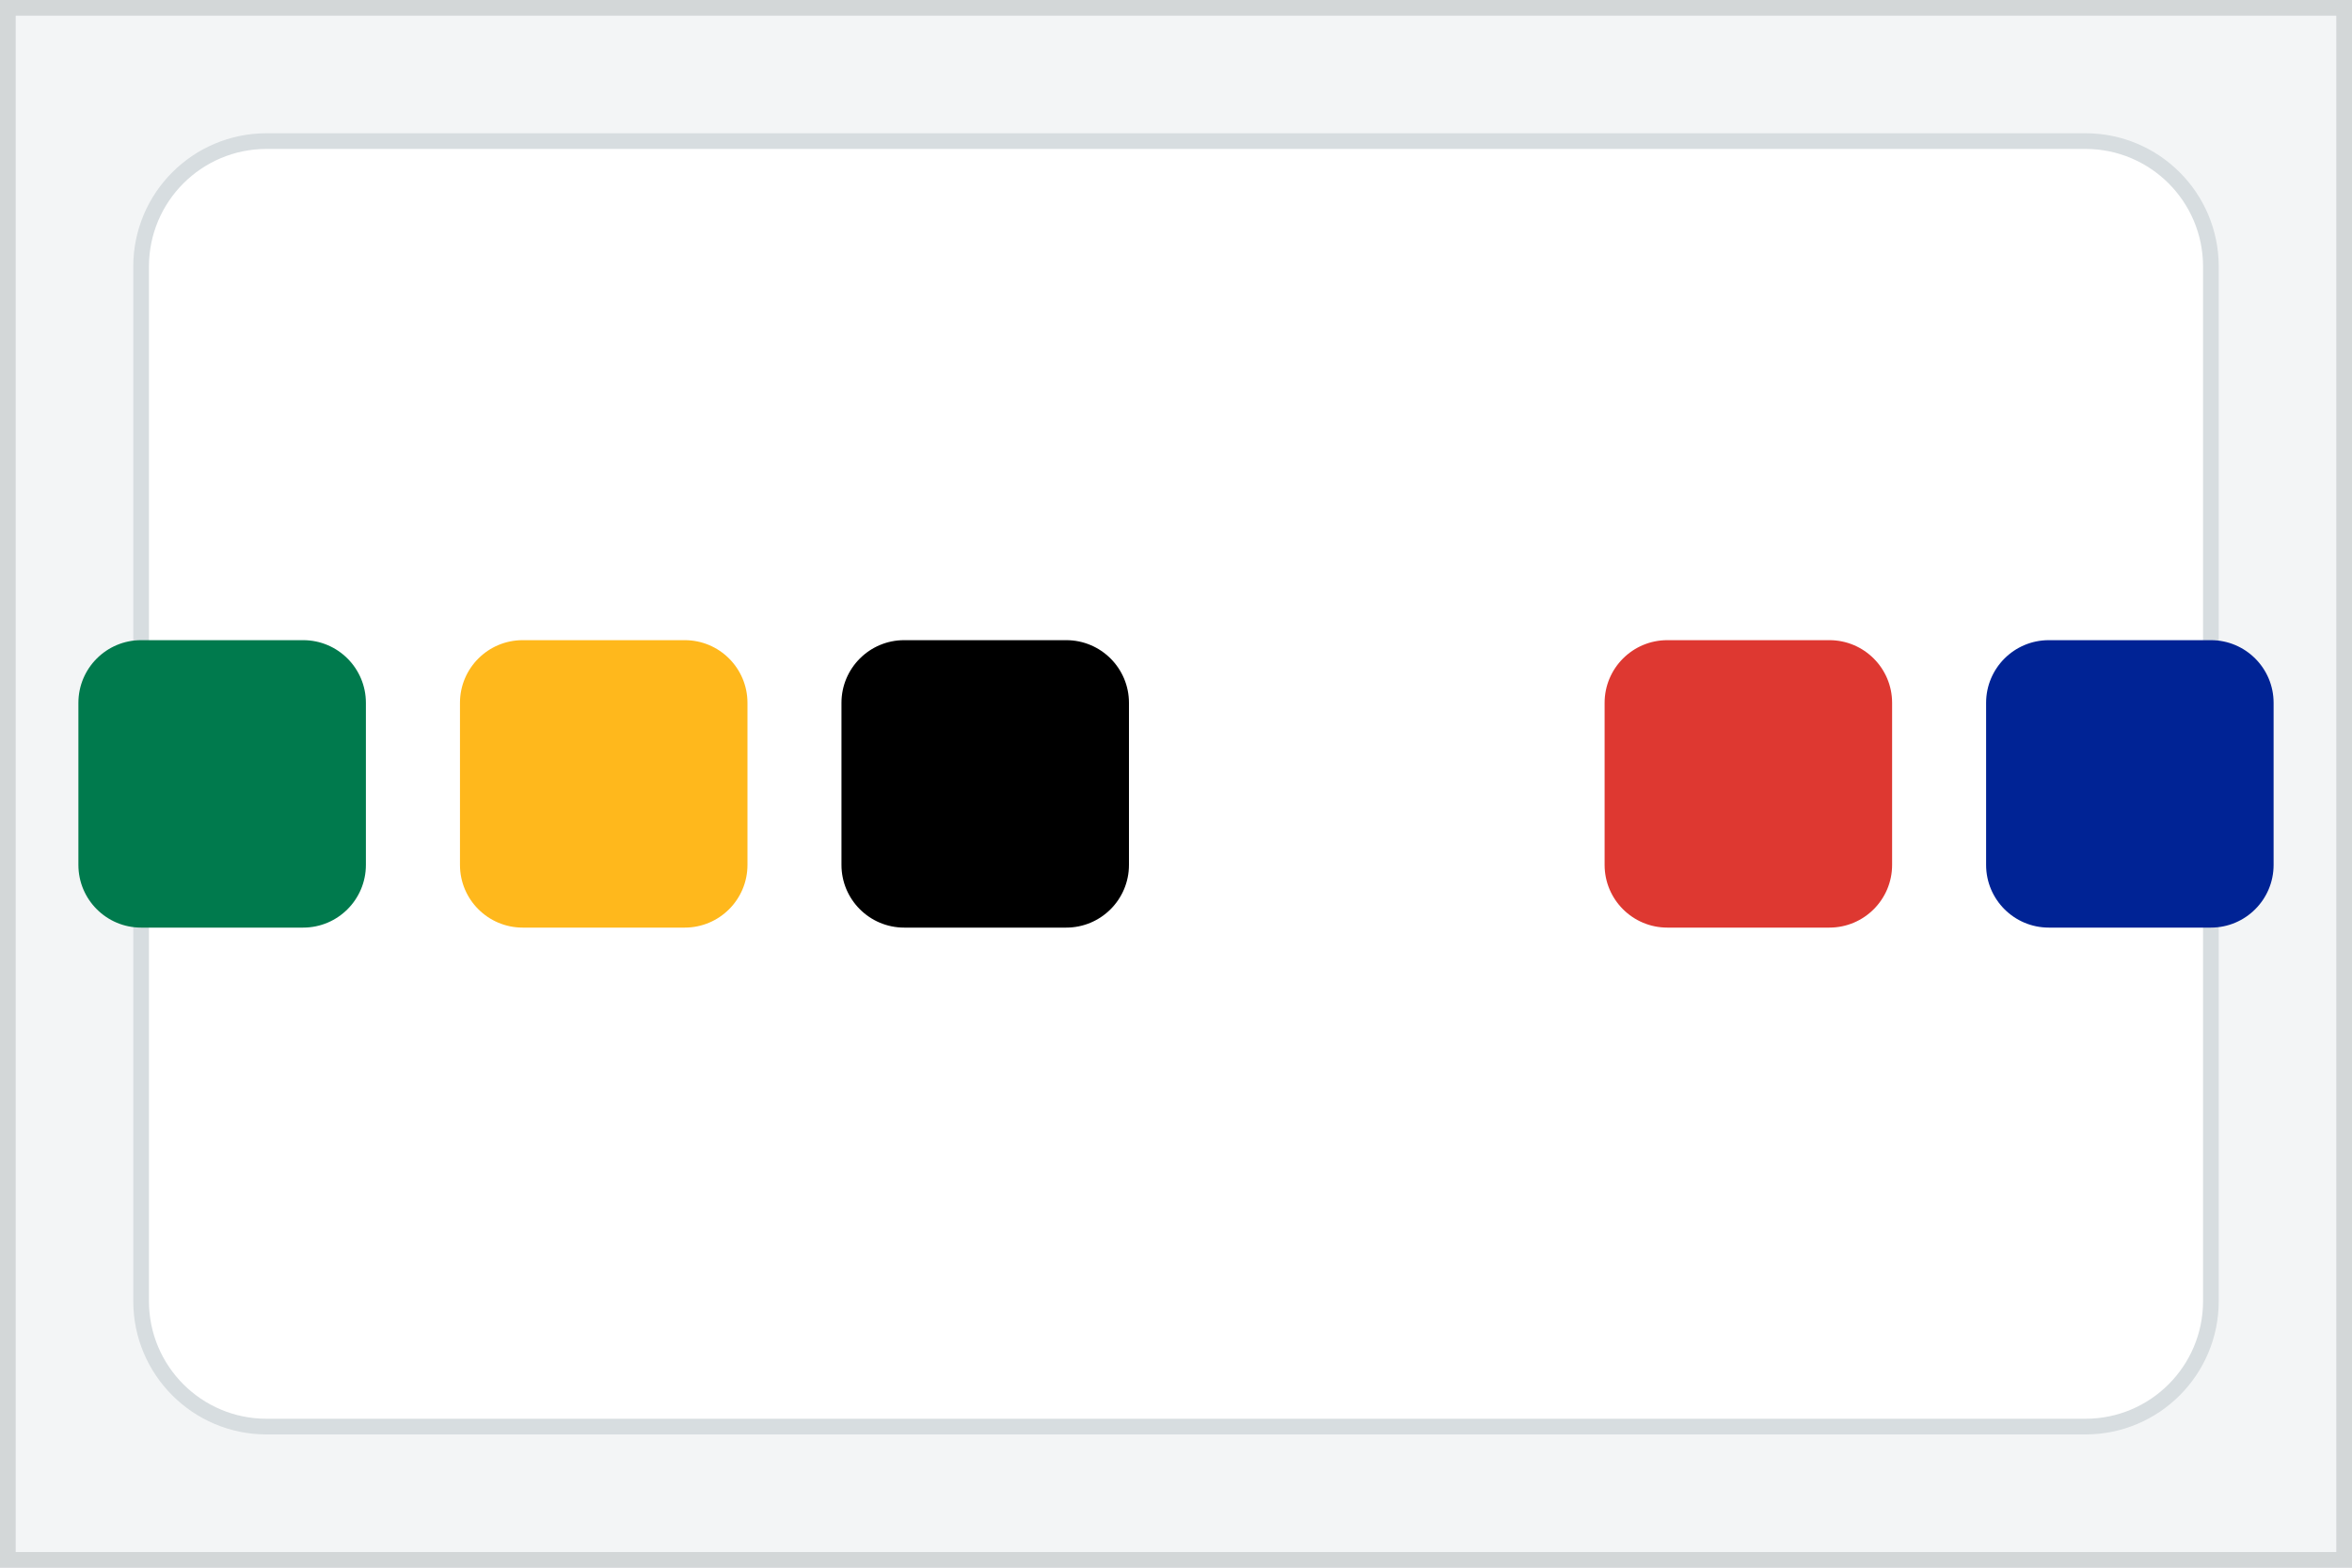
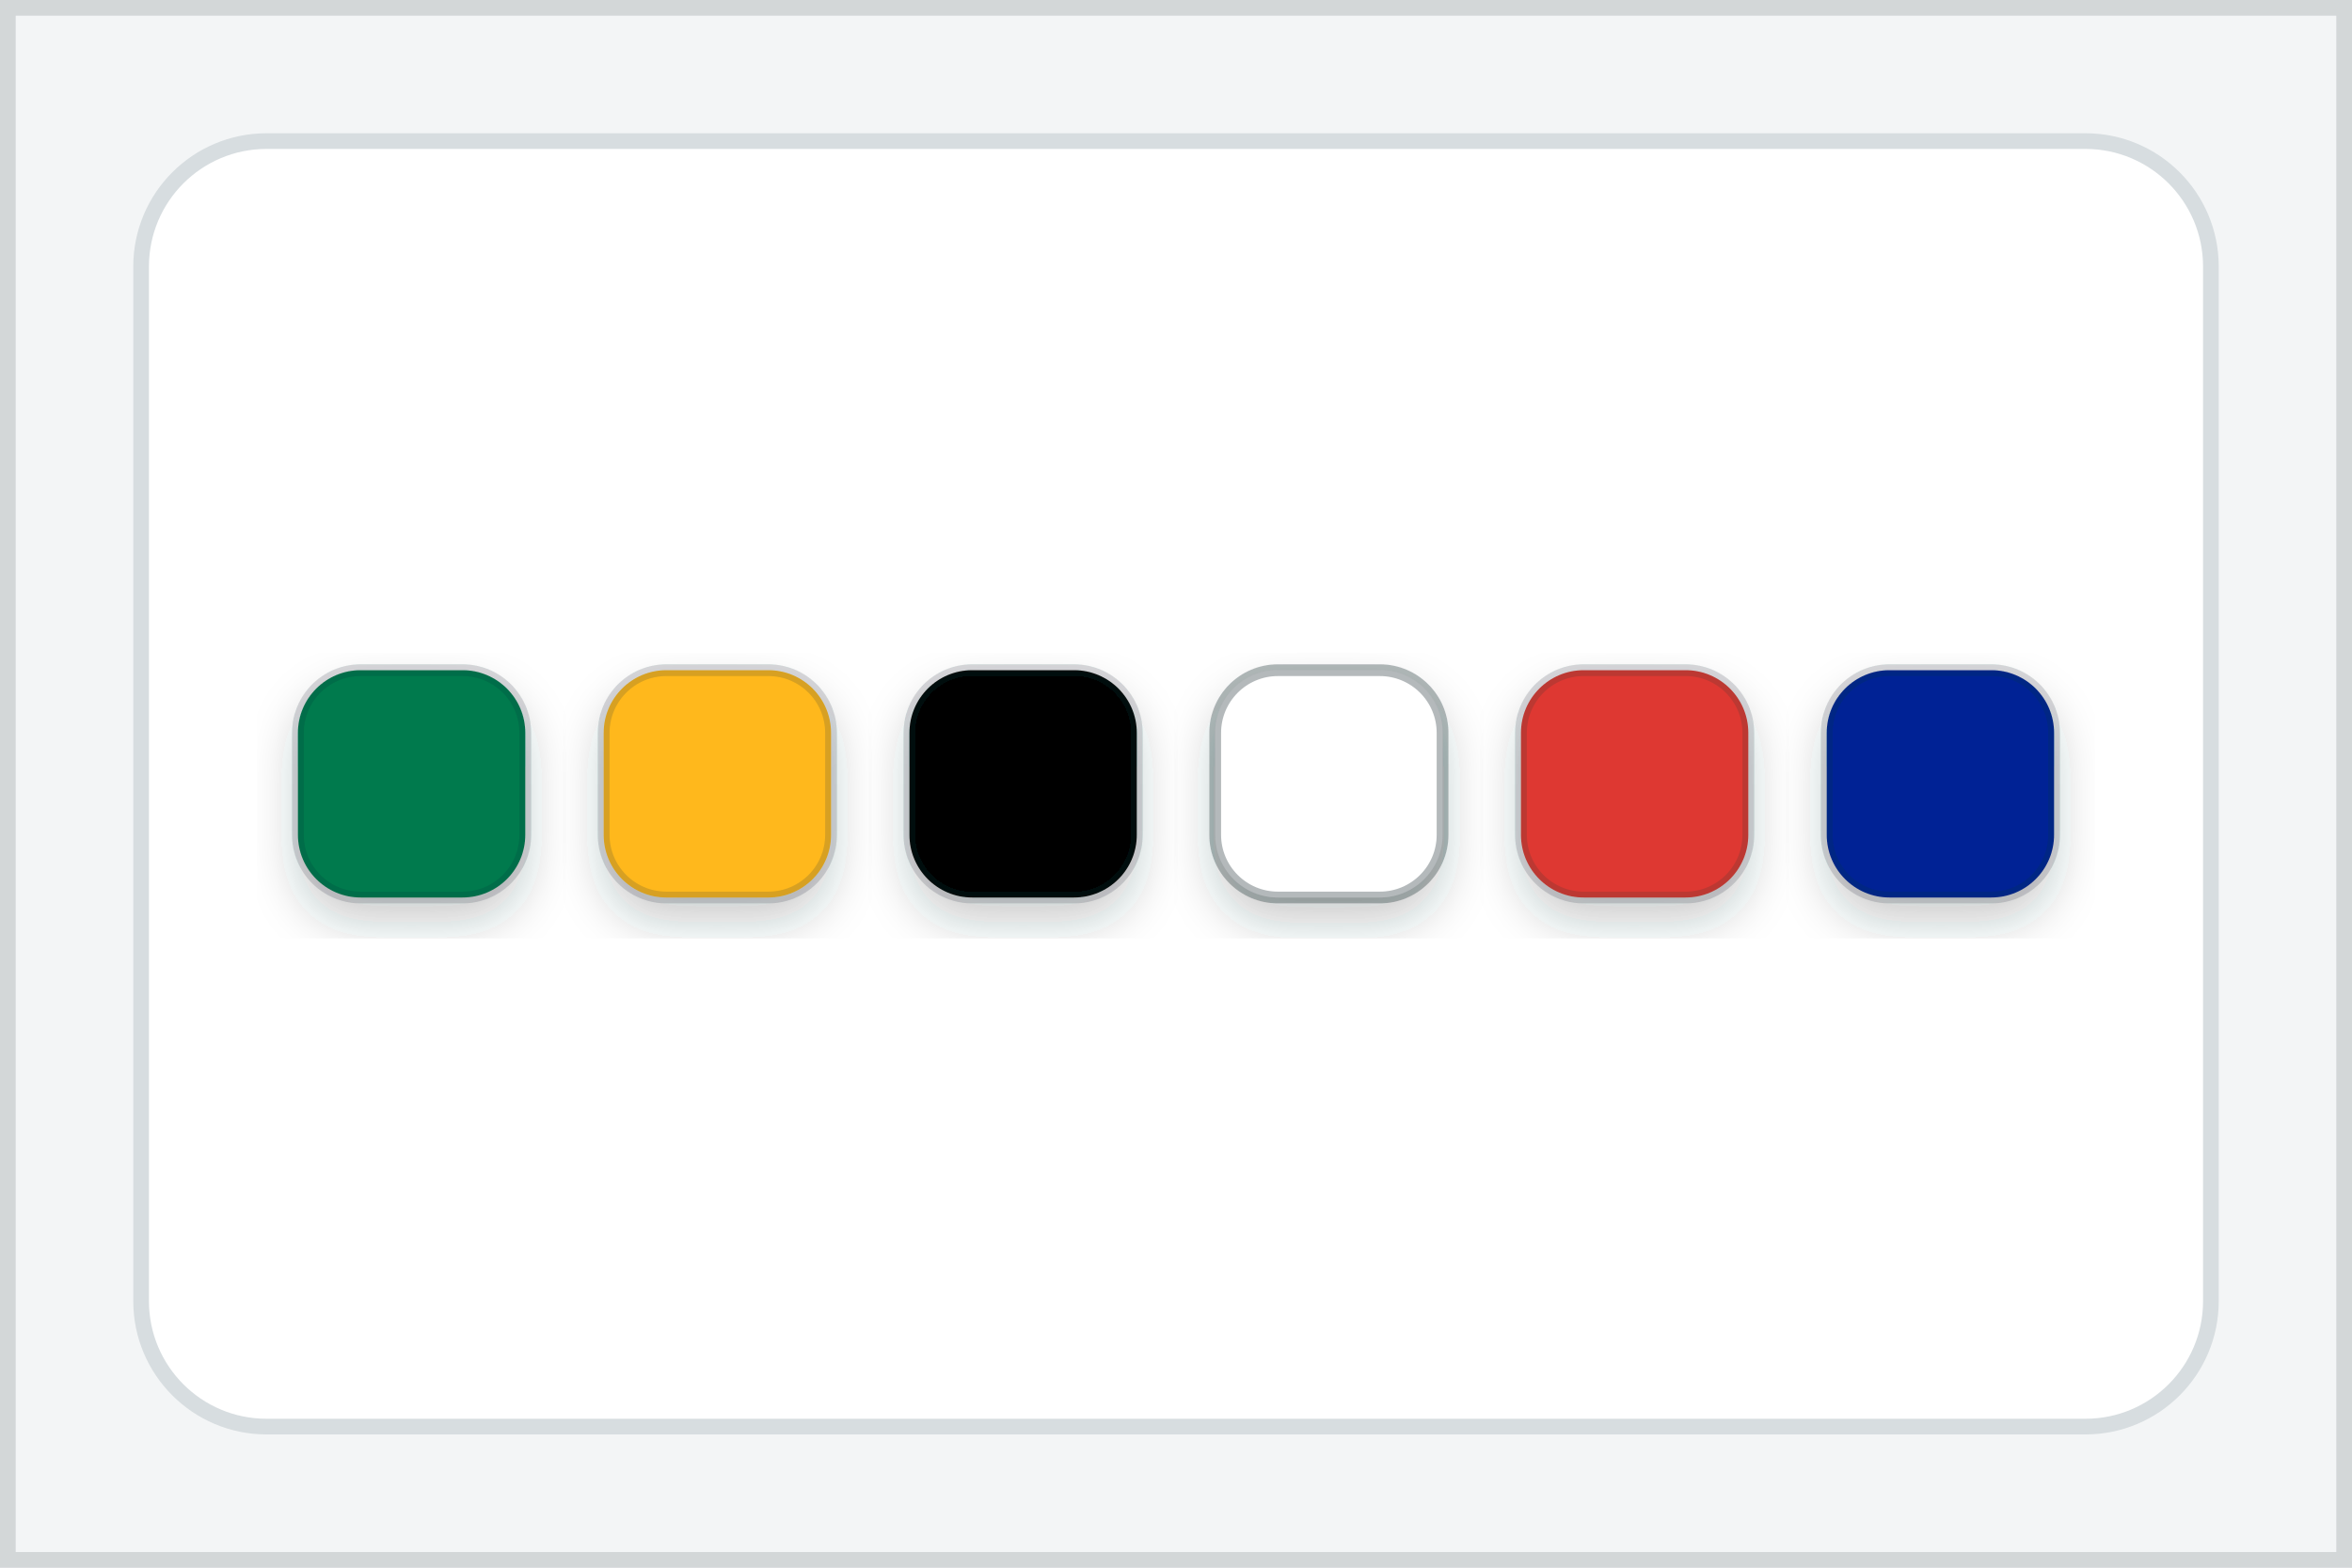
<svg xmlns="http://www.w3.org/2000/svg" viewBox="0 0 300 200" role="img" aria-label="Obscured flag clue stage 0">
  <rect width="300" height="200" fill="#f3f5f6" />
+   <defs>
+     <filter id="swatchShadow" x="-18%" y="-18%" width="136%" height="136%">
+       <feDropShadow dx="0" dy="3" stdDeviation="3" flood-color="#263238" flood-opacity="0.24" />
+     </filter>
+   </defs>
  <rect x="18" y="18" width="264" height="164" rx="16" fill="#ffffff" stroke="#d7dde0" stroke-width="2" />
-   <rect x="10.00" y="81.67" width="36.67" height="36.67" rx="8" fill="#007a4d" />
-   <rect x="58.67" y="81.67" width="36.67" height="36.67" rx="8" fill="#ffb81c" />
-   <rect x="107.33" y="81.67" width="36.67" height="36.67" rx="8" fill="#000000" />
-   <rect x="156.00" y="81.67" width="36.67" height="36.67" rx="8" fill="#ffffff" />
-   <rect x="204.67" y="81.67" width="36.67" height="36.67" rx="8" fill="#de3831" />
-   <rect x="253.33" y="81.67" width="36.67" height="36.67" rx="8" fill="#002395" />
+   <rect class="palette-swatch" x="38.00" y="85.50" width="29.00" height="29.00" rx="8" fill="#007a4d" stroke="#263238" stroke-width="1.5" stroke-opacity="0.18" filter="url(#swatchShadow)" />
+   <rect class="palette-swatch" x="77.00" y="85.50" width="29.00" height="29.00" rx="8" fill="#ffb81c" stroke="#263238" stroke-width="1.5" stroke-opacity="0.18" filter="url(#swatchShadow)" />
+   <rect class="palette-swatch" x="116.00" y="85.50" width="29.00" height="29.00" rx="8" fill="#000000" stroke="#263238" stroke-width="1.5" stroke-opacity="0.18" filter="url(#swatchShadow)" />
+   <rect class="palette-swatch" x="155.00" y="85.50" width="29.00" height="29.00" rx="8" fill="#ffffff" stroke="#263238" stroke-width="1.5" stroke-opacity="0.34" filter="url(#swatchShadow)" />
+   <rect class="palette-swatch" x="194.00" y="85.50" width="29.00" height="29.00" rx="8" fill="#de3831" stroke="#263238" stroke-width="1.5" stroke-opacity="0.18" filter="url(#swatchShadow)" />
+   <rect class="palette-swatch" x="233.00" y="85.50" width="29.00" height="29.00" rx="8" fill="#002395" stroke="#263238" stroke-width="1.5" stroke-opacity="0.18" filter="url(#swatchShadow)" />
  <path d="M1 1 H299 V199 H1 Z" fill="none" stroke="#263238" stroke-width="2" opacity="0.16" />
</svg>
